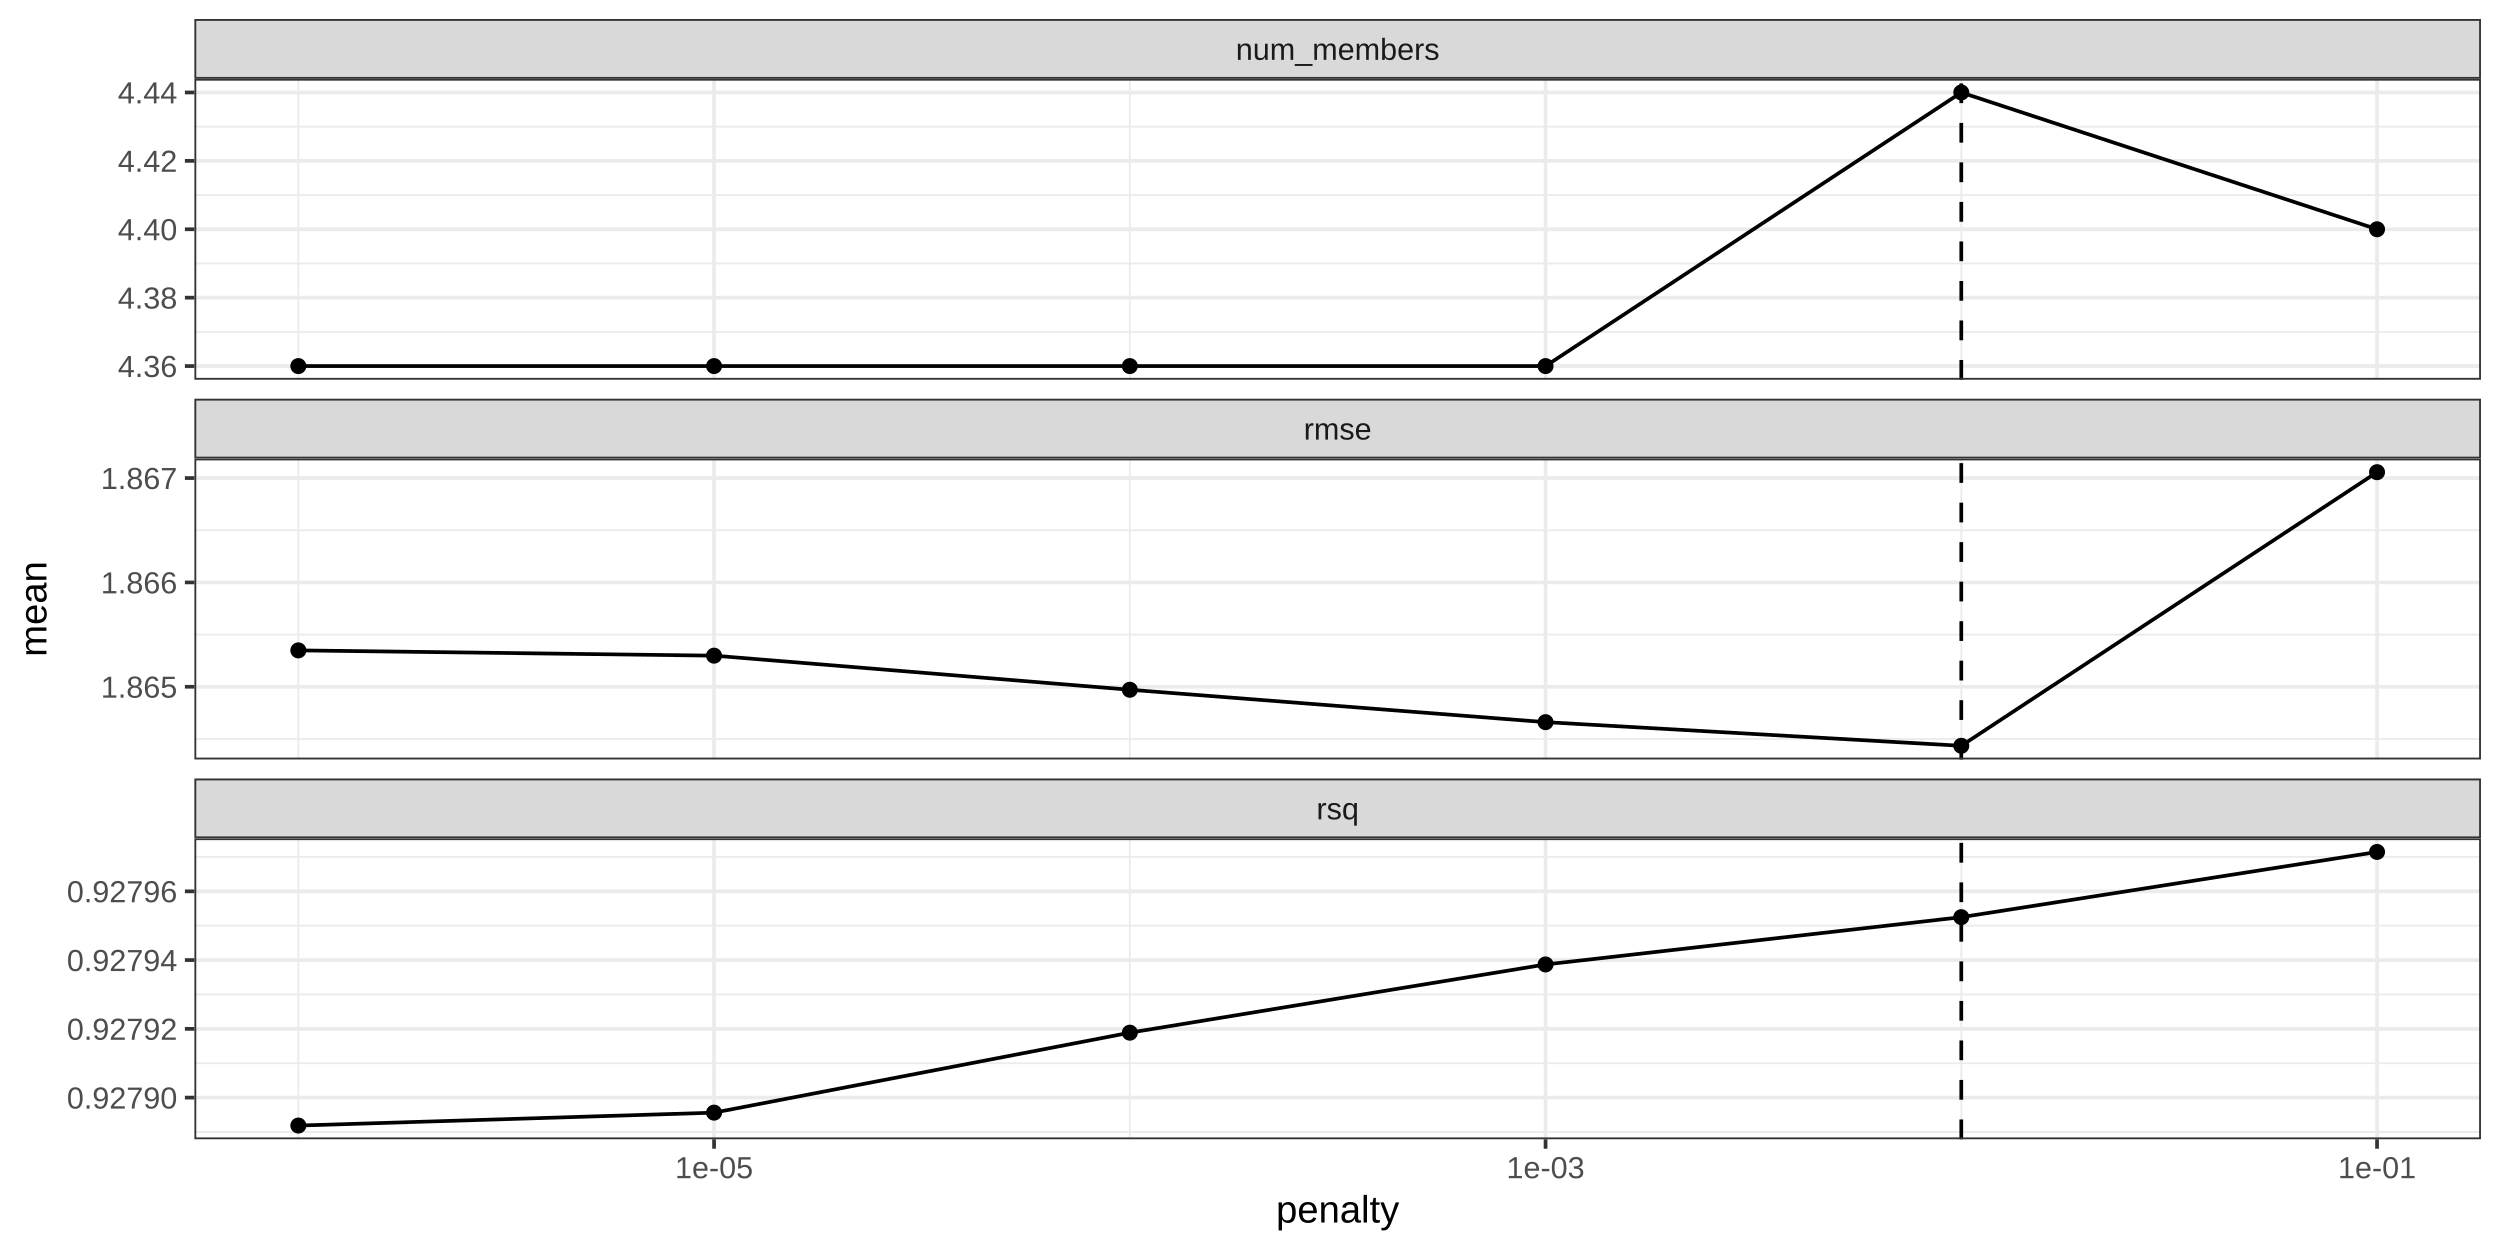
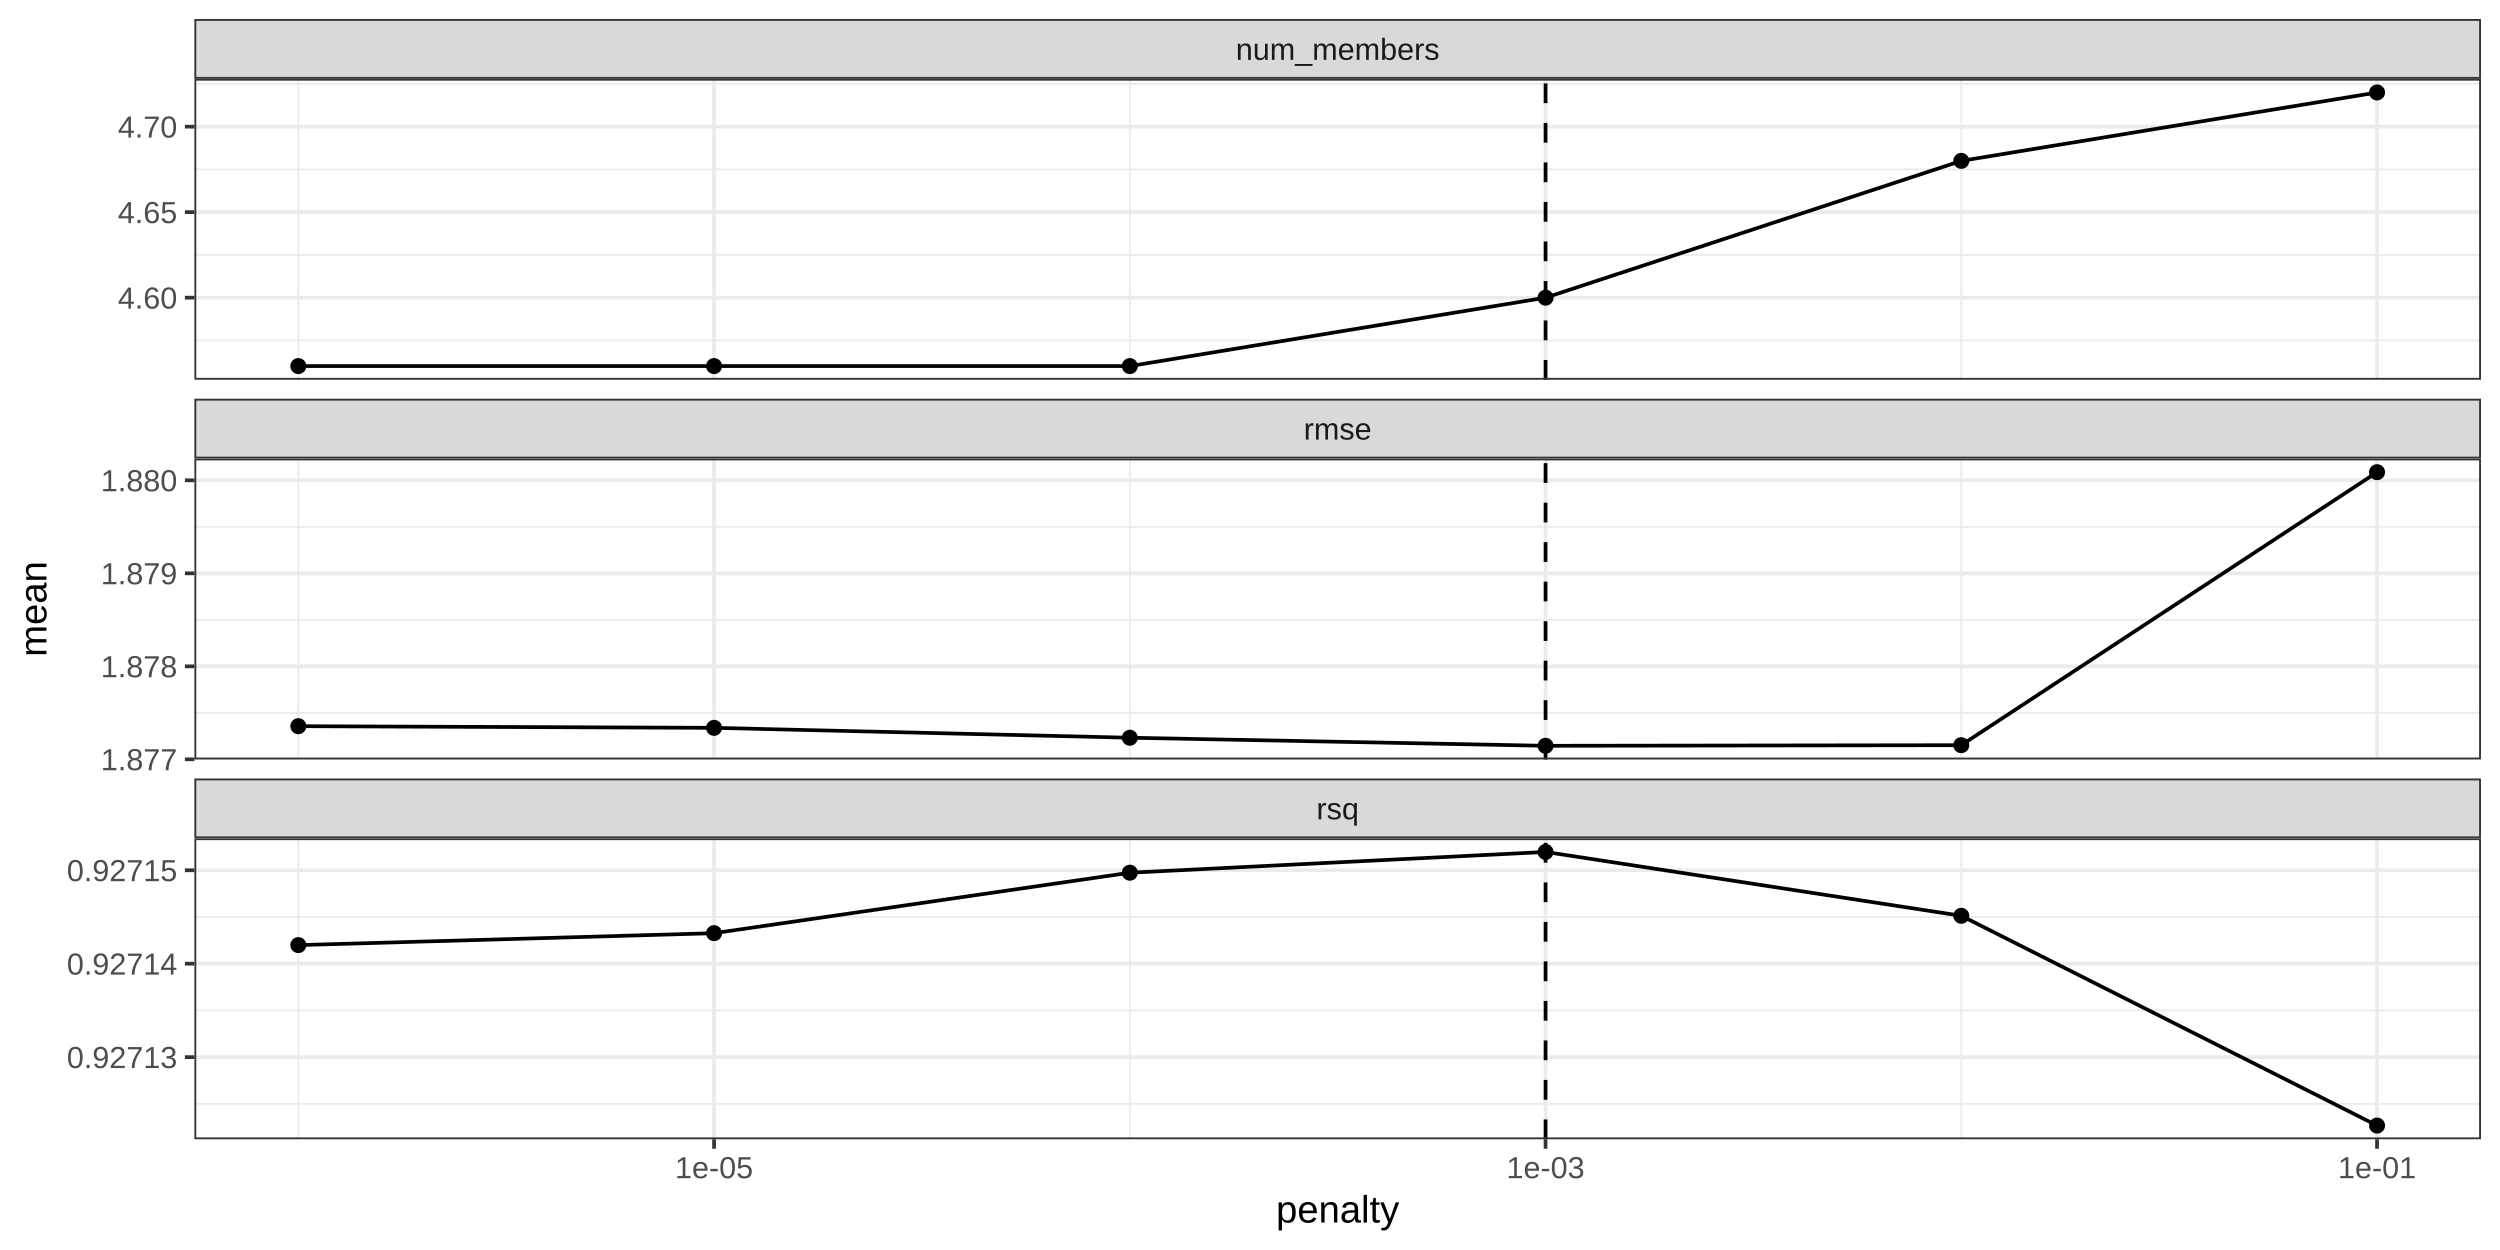
<svg xmlns="http://www.w3.org/2000/svg" class="svglite" width="720.00pt" height="360.00pt" viewBox="0 0 720.00 360.00">
  <defs>
    <style type="text/css">
    .svglite line, .svglite polyline, .svglite polygon, .svglite path, .svglite rect, .svglite circle {
      fill: none;
      stroke: #000000;
      stroke-linecap: round;
      stroke-linejoin: round;
      stroke-miterlimit: 10.00;
    }
    .svglite text {
      white-space: pre;
    }
  </style>
  </defs>
  <rect width="100%" height="100%" style="stroke: none; fill: #FFFFFF;" />
  <defs>
    <clipPath id="cpMC4wMHw3MjAuMDB8MC4wMHwzNjAuMDA=">
      <rect x="0.00" y="0.00" width="720.00" height="360.00" />
    </clipPath>
  </defs>
  <g clip-path="url(#cpMC4wMHw3MjAuMDB8MC4wMHwzNjAuMDA=)">
    <rect x="0.00" y="0" width="720.00" height="360.00" style="stroke-width: 1.07; stroke: #FFFFFF; fill: #FFFFFF;" />
  </g>
  <defs>
    <clipPath id="cpNTUuOTl8NzE0LjUyfDIyLjY5fDEwOS4zNw==">
      <rect x="55.99" y="22.69" width="658.53" height="86.68" />
    </clipPath>
  </defs>
  <g clip-path="url(#cpNTUuOTl8NzE0LjUyfDIyLjY5fDEwOS4zNw==)">
    <rect x="55.99" y="22.69" width="658.53" height="86.68" style="stroke-width: 1.07; stroke: none; fill: #FFFFFF;" />
-     <polyline points="55.99,95.58 714.52,95.58 " style="stroke-width: 0.53; stroke: #EBEBEB; stroke-linecap: butt;" />
-     <polyline points="55.99,75.88 714.52,75.88 " style="stroke-width: 0.53; stroke: #EBEBEB; stroke-linecap: butt;" />
-     <polyline points="55.99,56.18 714.52,56.18 " style="stroke-width: 0.53; stroke: #EBEBEB; stroke-linecap: butt;" />
-     <polyline points="55.99,36.48 714.52,36.48 " style="stroke-width: 0.53; stroke: #EBEBEB; stroke-linecap: butt;" />
+     <polyline points="55.99,98.04 714.52,98.04 " style="stroke-width: 0.53; stroke: #EBEBEB; stroke-linecap: butt;" />
+     <polyline points="55.99,73.41 714.52,73.41 " style="stroke-width: 0.53; stroke: #EBEBEB; stroke-linecap: butt;" />
+     <polyline points="55.99,48.79 714.52,48.79 " style="stroke-width: 0.53; stroke: #EBEBEB; stroke-linecap: butt;" />
+     <polyline points="55.99,24.17 714.52,24.17 " style="stroke-width: 0.53; stroke: #EBEBEB; stroke-linecap: butt;" />
    <polyline points="85.92,109.37 85.92,22.69 " style="stroke-width: 0.53; stroke: #EBEBEB; stroke-linecap: butt;" />
    <polyline points="325.39,109.37 325.39,22.69 " style="stroke-width: 0.53; stroke: #EBEBEB; stroke-linecap: butt;" />
    <polyline points="564.85,109.37 564.85,22.69 " style="stroke-width: 0.53; stroke: #EBEBEB; stroke-linecap: butt;" />
-     <polyline points="55.99,105.43 714.52,105.43 " style="stroke-width: 1.07; stroke: #EBEBEB; stroke-linecap: butt;" />
    <polyline points="55.99,85.73 714.52,85.73 " style="stroke-width: 1.07; stroke: #EBEBEB; stroke-linecap: butt;" />
-     <polyline points="55.99,66.03 714.52,66.03 " style="stroke-width: 1.07; stroke: #EBEBEB; stroke-linecap: butt;" />
-     <polyline points="55.99,46.33 714.52,46.33 " style="stroke-width: 1.07; stroke: #EBEBEB; stroke-linecap: butt;" />
-     <polyline points="55.99,26.63 714.52,26.63 " style="stroke-width: 1.07; stroke: #EBEBEB; stroke-linecap: butt;" />
+     <polyline points="55.99,61.10 714.52,61.10 " style="stroke-width: 1.07; stroke: #EBEBEB; stroke-linecap: butt;" />
+     <polyline points="55.99,36.48 714.52,36.48 " style="stroke-width: 1.07; stroke: #EBEBEB; stroke-linecap: butt;" />
    <polyline points="205.65,109.37 205.65,22.69 " style="stroke-width: 1.07; stroke: #EBEBEB; stroke-linecap: butt;" />
    <polyline points="445.12,109.37 445.12,22.69 " style="stroke-width: 1.07; stroke: #EBEBEB; stroke-linecap: butt;" />
    <polyline points="684.59,109.37 684.59,22.69 " style="stroke-width: 1.07; stroke: #EBEBEB; stroke-linecap: butt;" />
-     <line x1="564.85" y1="109.37" x2="564.85" y2="22.69" style="stroke-width: 1.07; stroke-dasharray: 5.69,5.69; stroke-linecap: butt;" />
+     <line x1="445.12" y1="109.37" x2="445.12" y2="22.69" style="stroke-width: 1.07; stroke-dasharray: 5.69,5.69; stroke-linecap: butt;" />
    <circle cx="85.92" cy="105.43" r="1.95" style="stroke-width: 0.71; fill: #000000;" />
    <circle cx="205.65" cy="105.43" r="1.95" style="stroke-width: 0.71; fill: #000000;" />
    <circle cx="325.39" cy="105.43" r="1.95" style="stroke-width: 0.71; fill: #000000;" />
-     <circle cx="445.12" cy="105.43" r="1.95" style="stroke-width: 0.71; fill: #000000;" />
-     <circle cx="564.85" cy="26.63" r="1.95" style="stroke-width: 0.71; fill: #000000;" />
-     <circle cx="684.59" cy="66.03" r="1.95" style="stroke-width: 0.71; fill: #000000;" />
-     <polyline points="85.92,105.43 205.65,105.43 325.39,105.43 445.12,105.43 564.85,26.63 684.59,66.03 " style="stroke-width: 1.07; stroke-linecap: butt;" />
+     <circle cx="445.12" cy="85.73" r="1.95" style="stroke-width: 0.71; fill: #000000;" />
+     <circle cx="564.85" cy="46.33" r="1.95" style="stroke-width: 0.71; fill: #000000;" />
+     <circle cx="684.59" cy="26.63" r="1.95" style="stroke-width: 0.71; fill: #000000;" />
+     <polyline points="85.92,105.43 205.65,105.43 325.39,105.43 445.12,85.73 564.85,46.33 684.59,26.63 " style="stroke-width: 1.07; stroke-linecap: butt;" />
    <rect x="55.99" y="22.69" width="658.53" height="86.68" style="stroke-width: 1.07; stroke: #333333;" />
  </g>
  <g clip-path="url(#cpMC4wMHw3MjAuMDB8MC4wMHwzNjAuMDA=)">
</g>
  <defs>
    <clipPath id="cpNTUuOTl8NzE0LjUyfDEzMi4wNXwyMTguNzM=">
      <rect x="55.99" y="132.05" width="658.53" height="86.68" />
    </clipPath>
  </defs>
  <g clip-path="url(#cpNTUuOTl8NzE0LjUyfDEzMi4wNXwyMTguNzM=)">
    <rect x="55.99" y="132.05" width="658.53" height="86.68" style="stroke-width: 1.07; stroke: none; fill: #FFFFFF;" />
-     <polyline points="55.99,212.82 714.52,212.82 " style="stroke-width: 0.53; stroke: #EBEBEB; stroke-linecap: butt;" />
-     <polyline points="55.99,182.76 714.52,182.76 " style="stroke-width: 0.53; stroke: #EBEBEB; stroke-linecap: butt;" />
-     <polyline points="55.99,152.71 714.52,152.71 " style="stroke-width: 0.53; stroke: #EBEBEB; stroke-linecap: butt;" />
+     <polyline points="55.99,205.29 714.52,205.29 " style="stroke-width: 0.53; stroke: #EBEBEB; stroke-linecap: butt;" />
+     <polyline points="55.99,178.51 714.52,178.51 " style="stroke-width: 0.53; stroke: #EBEBEB; stroke-linecap: butt;" />
+     <polyline points="55.99,151.73 714.52,151.73 " style="stroke-width: 0.53; stroke: #EBEBEB; stroke-linecap: butt;" />
    <polyline points="85.92,218.73 85.92,132.05 " style="stroke-width: 0.53; stroke: #EBEBEB; stroke-linecap: butt;" />
    <polyline points="325.39,218.73 325.39,132.05 " style="stroke-width: 0.53; stroke: #EBEBEB; stroke-linecap: butt;" />
    <polyline points="564.85,218.73 564.85,132.05 " style="stroke-width: 0.53; stroke: #EBEBEB; stroke-linecap: butt;" />
-     <polyline points="55.99,197.79 714.52,197.79 " style="stroke-width: 1.07; stroke: #EBEBEB; stroke-linecap: butt;" />
-     <polyline points="55.99,167.74 714.52,167.74 " style="stroke-width: 1.07; stroke: #EBEBEB; stroke-linecap: butt;" />
-     <polyline points="55.99,137.68 714.52,137.68 " style="stroke-width: 1.07; stroke: #EBEBEB; stroke-linecap: butt;" />
+     <polyline points="55.99,218.68 714.52,218.68 " style="stroke-width: 1.07; stroke: #EBEBEB; stroke-linecap: butt;" />
+     <polyline points="55.99,191.90 714.52,191.90 " style="stroke-width: 1.07; stroke: #EBEBEB; stroke-linecap: butt;" />
+     <polyline points="55.99,165.12 714.52,165.12 " style="stroke-width: 1.07; stroke: #EBEBEB; stroke-linecap: butt;" />
+     <polyline points="55.99,138.34 714.52,138.34 " style="stroke-width: 1.07; stroke: #EBEBEB; stroke-linecap: butt;" />
    <polyline points="205.65,218.73 205.65,132.05 " style="stroke-width: 1.07; stroke: #EBEBEB; stroke-linecap: butt;" />
    <polyline points="445.12,218.73 445.12,132.05 " style="stroke-width: 1.07; stroke: #EBEBEB; stroke-linecap: butt;" />
    <polyline points="684.59,218.73 684.59,132.05 " style="stroke-width: 1.07; stroke: #EBEBEB; stroke-linecap: butt;" />
-     <line x1="564.85" y1="218.73" x2="564.85" y2="132.05" style="stroke-width: 1.07; stroke-dasharray: 5.69,5.69; stroke-linecap: butt;" />
-     <circle cx="85.92" cy="187.31" r="1.95" style="stroke-width: 0.71; fill: #000000;" />
-     <circle cx="205.65" cy="188.83" r="1.95" style="stroke-width: 0.71; fill: #000000;" />
-     <circle cx="325.39" cy="198.65" r="1.95" style="stroke-width: 0.71; fill: #000000;" />
-     <circle cx="445.12" cy="207.98" r="1.95" style="stroke-width: 0.71; fill: #000000;" />
-     <circle cx="564.85" cy="214.79" r="1.95" style="stroke-width: 0.71; fill: #000000;" />
+     <line x1="445.12" y1="218.73" x2="445.12" y2="132.05" style="stroke-width: 1.07; stroke-dasharray: 5.69,5.69; stroke-linecap: butt;" />
+     <circle cx="85.92" cy="209.14" r="1.95" style="stroke-width: 0.71; fill: #000000;" />
+     <circle cx="205.65" cy="209.62" r="1.95" style="stroke-width: 0.71; fill: #000000;" />
+     <circle cx="325.39" cy="212.47" r="1.95" style="stroke-width: 0.71; fill: #000000;" />
+     <circle cx="445.12" cy="214.79" r="1.95" style="stroke-width: 0.71; fill: #000000;" />
+     <circle cx="564.85" cy="214.61" r="1.95" style="stroke-width: 0.71; fill: #000000;" />
    <circle cx="684.59" cy="135.99" r="1.95" style="stroke-width: 0.71; fill: #000000;" />
-     <polyline points="85.92,187.31 205.65,188.83 325.39,198.65 445.12,207.98 564.85,214.79 684.59,135.99 " style="stroke-width: 1.07; stroke-linecap: butt;" />
+     <polyline points="85.92,209.14 205.65,209.62 325.39,212.47 445.12,214.79 564.85,214.61 684.59,135.99 " style="stroke-width: 1.07; stroke-linecap: butt;" />
    <rect x="55.99" y="132.05" width="658.53" height="86.68" style="stroke-width: 1.07; stroke: #333333;" />
  </g>
  <g clip-path="url(#cpMC4wMHw3MjAuMDB8MC4wMHwzNjAuMDA=)">
</g>
  <defs>
    <clipPath id="cpNTUuOTl8NzE0LjUyfDI0MS40MnwzMjguMTA=">
      <rect x="55.99" y="241.42" width="658.53" height="86.68" />
    </clipPath>
  </defs>
  <g clip-path="url(#cpNTUuOTl8NzE0LjUyfDI0MS40MnwzMjguMTA=)">
    <rect x="55.99" y="241.42" width="658.53" height="86.68" style="stroke-width: 1.07; stroke: none; fill: #FFFFFF;" />
-     <polyline points="55.99,326.02 714.52,326.02 " style="stroke-width: 0.53; stroke: #EBEBEB; stroke-linecap: butt;" />
-     <polyline points="55.99,306.21 714.52,306.21 " style="stroke-width: 0.53; stroke: #EBEBEB; stroke-linecap: butt;" />
-     <polyline points="55.99,286.41 714.52,286.41 " style="stroke-width: 0.53; stroke: #EBEBEB; stroke-linecap: butt;" />
-     <polyline points="55.99,266.60 714.52,266.60 " style="stroke-width: 0.53; stroke: #EBEBEB; stroke-linecap: butt;" />
-     <polyline points="55.99,246.79 714.52,246.79 " style="stroke-width: 0.53; stroke: #EBEBEB; stroke-linecap: butt;" />
+     <polyline points="55.99,317.91 714.52,317.91 " style="stroke-width: 0.53; stroke: #EBEBEB; stroke-linecap: butt;" />
+     <polyline points="55.99,290.99 714.52,290.99 " style="stroke-width: 0.53; stroke: #EBEBEB; stroke-linecap: butt;" />
+     <polyline points="55.99,264.08 714.52,264.08 " style="stroke-width: 0.53; stroke: #EBEBEB; stroke-linecap: butt;" />
    <polyline points="85.92,328.10 85.92,241.42 " style="stroke-width: 0.53; stroke: #EBEBEB; stroke-linecap: butt;" />
    <polyline points="325.39,328.10 325.39,241.42 " style="stroke-width: 0.53; stroke: #EBEBEB; stroke-linecap: butt;" />
    <polyline points="564.85,328.10 564.85,241.42 " style="stroke-width: 0.53; stroke: #EBEBEB; stroke-linecap: butt;" />
-     <polyline points="55.99,316.11 714.52,316.11 " style="stroke-width: 1.07; stroke: #EBEBEB; stroke-linecap: butt;" />
-     <polyline points="55.99,296.31 714.52,296.31 " style="stroke-width: 1.07; stroke: #EBEBEB; stroke-linecap: butt;" />
-     <polyline points="55.99,276.50 714.52,276.50 " style="stroke-width: 1.07; stroke: #EBEBEB; stroke-linecap: butt;" />
-     <polyline points="55.99,256.70 714.52,256.70 " style="stroke-width: 1.07; stroke: #EBEBEB; stroke-linecap: butt;" />
+     <polyline points="55.99,304.45 714.52,304.45 " style="stroke-width: 1.07; stroke: #EBEBEB; stroke-linecap: butt;" />
+     <polyline points="55.99,277.54 714.52,277.54 " style="stroke-width: 1.07; stroke: #EBEBEB; stroke-linecap: butt;" />
+     <polyline points="55.99,250.63 714.52,250.63 " style="stroke-width: 1.07; stroke: #EBEBEB; stroke-linecap: butt;" />
    <polyline points="205.65,328.10 205.65,241.42 " style="stroke-width: 1.07; stroke: #EBEBEB; stroke-linecap: butt;" />
    <polyline points="445.12,328.10 445.12,241.42 " style="stroke-width: 1.07; stroke: #EBEBEB; stroke-linecap: butt;" />
    <polyline points="684.59,328.10 684.59,241.42 " style="stroke-width: 1.07; stroke: #EBEBEB; stroke-linecap: butt;" />
-     <line x1="564.85" y1="328.10" x2="564.85" y2="241.42" style="stroke-width: 1.07; stroke-dasharray: 5.69,5.69; stroke-linecap: butt;" />
-     <circle cx="85.92" cy="324.16" r="1.95" style="stroke-width: 0.71; fill: #000000;" />
-     <circle cx="205.65" cy="320.44" r="1.95" style="stroke-width: 0.71; fill: #000000;" />
-     <circle cx="325.39" cy="297.41" r="1.95" style="stroke-width: 0.71; fill: #000000;" />
-     <circle cx="445.12" cy="277.76" r="1.95" style="stroke-width: 0.71; fill: #000000;" />
-     <circle cx="564.85" cy="264.14" r="1.95" style="stroke-width: 0.71; fill: #000000;" />
-     <circle cx="684.59" cy="245.36" r="1.95" style="stroke-width: 0.71; fill: #000000;" />
-     <polyline points="85.92,324.16 205.65,320.44 325.39,297.41 445.12,277.76 564.85,264.14 684.59,245.36 " style="stroke-width: 1.07; stroke-linecap: butt;" />
+     <line x1="445.12" y1="328.10" x2="445.12" y2="241.42" style="stroke-width: 1.07; stroke-dasharray: 5.69,5.69; stroke-linecap: butt;" />
+     <circle cx="85.92" cy="272.19" r="1.95" style="stroke-width: 0.71; fill: #000000;" />
+     <circle cx="205.65" cy="268.75" r="1.95" style="stroke-width: 0.71; fill: #000000;" />
+     <circle cx="325.39" cy="251.34" r="1.95" style="stroke-width: 0.71; fill: #000000;" />
+     <circle cx="445.12" cy="245.36" r="1.95" style="stroke-width: 0.71; fill: #000000;" />
+     <circle cx="564.85" cy="263.75" r="1.95" style="stroke-width: 0.71; fill: #000000;" />
+     <circle cx="684.59" cy="324.16" r="1.95" style="stroke-width: 0.71; fill: #000000;" />
+     <polyline points="85.92,272.19 205.65,268.75 325.39,251.34 445.12,245.36 564.85,263.75 684.59,324.16 " style="stroke-width: 1.07; stroke-linecap: butt;" />
    <rect x="55.99" y="241.42" width="658.53" height="86.68" style="stroke-width: 1.07; stroke: #333333;" />
  </g>
  <g clip-path="url(#cpMC4wMHw3MjAuMDB8MC4wMHwzNjAuMDA=)">
</g>
  <defs>
    <clipPath id="cpNTUuOTl8NzE0LjUyfDIyNC4yMXwyNDEuNDI=">
      <rect x="55.99" y="224.21" width="658.53" height="17.21" />
    </clipPath>
  </defs>
  <g clip-path="url(#cpNTUuOTl8NzE0LjUyfDIyNC4yMXwyNDEuNDI=)">
    <rect x="55.99" y="224.21" width="658.53" height="17.21" style="stroke-width: 1.07; stroke: #333333; fill: #D9D9D9;" />
    <text x="385.25" y="235.97" text-anchor="middle" style="font-size: 8.80px;fill: #1A1A1A; font-family: &quot;Arial&quot;;" textLength="12.23px" lengthAdjust="spacingAndGlyphs">rsq</text>
  </g>
  <g clip-path="url(#cpMC4wMHw3MjAuMDB8MC4wMHwzNjAuMDA=)">
</g>
  <defs>
    <clipPath id="cpNTUuOTl8NzE0LjUyfDExNC44NHwxMzIuMDU=">
      <rect x="55.99" y="114.84" width="658.53" height="17.21" />
    </clipPath>
  </defs>
  <g clip-path="url(#cpNTUuOTl8NzE0LjUyfDExNC44NHwxMzIuMDU=)">
    <rect x="55.99" y="114.84" width="658.53" height="17.21" style="stroke-width: 1.07; stroke: #333333; fill: #D9D9D9;" />
    <text x="385.25" y="126.60" text-anchor="middle" style="font-size: 8.80px;fill: #1A1A1A; font-family: &quot;Arial&quot;;" textLength="19.56px" lengthAdjust="spacingAndGlyphs">rmse</text>
  </g>
  <g clip-path="url(#cpMC4wMHw3MjAuMDB8MC4wMHwzNjAuMDA=)">
</g>
  <defs>
    <clipPath id="cpNTUuOTl8NzE0LjUyfDUuNDh8MjIuNjk=">
      <rect x="55.99" y="5.48" width="658.53" height="17.21" />
    </clipPath>
  </defs>
  <g clip-path="url(#cpNTUuOTl8NzE0LjUyfDUuNDh8MjIuNjk=)">
    <rect x="55.99" y="5.48" width="658.53" height="17.21" style="stroke-width: 1.07; stroke: #333333; fill: #D9D9D9;" />
    <text x="385.25" y="17.24" text-anchor="middle" style="font-size: 8.80px;fill: #1A1A1A; font-family: &quot;Arial&quot;;" textLength="58.69px" lengthAdjust="spacingAndGlyphs">num_members</text>
  </g>
  <g clip-path="url(#cpMC4wMHw3MjAuMDB8MC4wMHwzNjAuMDA=)">
    <polyline points="205.65,330.84 205.65,328.10 " style="stroke-width: 1.07; stroke: #333333; stroke-linecap: butt;" />
    <polyline points="445.12,330.84 445.12,328.10 " style="stroke-width: 1.07; stroke: #333333; stroke-linecap: butt;" />
    <polyline points="684.59,330.84 684.59,328.10 " style="stroke-width: 1.07; stroke: #333333; stroke-linecap: butt;" />
    <text x="205.65" y="339.33" text-anchor="middle" style="font-size: 8.80px;fill: #4D4D4D; font-family: &quot;Arial&quot;;" textLength="22.51px" lengthAdjust="spacingAndGlyphs">1e-05</text>
    <text x="445.12" y="339.33" text-anchor="middle" style="font-size: 8.80px;fill: #4D4D4D; font-family: &quot;Arial&quot;;" textLength="22.51px" lengthAdjust="spacingAndGlyphs">1e-03</text>
    <text x="684.59" y="339.33" text-anchor="middle" style="font-size: 8.80px;fill: #4D4D4D; font-family: &quot;Arial&quot;;" textLength="22.51px" lengthAdjust="spacingAndGlyphs">1e-01</text>
-     <text x="51.06" y="108.58" text-anchor="end" style="font-size: 8.80px;fill: #4D4D4D; font-family: &quot;Arial&quot;;" textLength="17.13px" lengthAdjust="spacingAndGlyphs">4.36</text>
-     <text x="51.06" y="88.88" text-anchor="end" style="font-size: 8.80px;fill: #4D4D4D; font-family: &quot;Arial&quot;;" textLength="17.13px" lengthAdjust="spacingAndGlyphs">4.38</text>
-     <text x="51.06" y="69.18" text-anchor="end" style="font-size: 8.80px;fill: #4D4D4D; font-family: &quot;Arial&quot;;" textLength="17.13px" lengthAdjust="spacingAndGlyphs">4.40</text>
-     <text x="51.06" y="49.48" text-anchor="end" style="font-size: 8.80px;fill: #4D4D4D; font-family: &quot;Arial&quot;;" textLength="17.13px" lengthAdjust="spacingAndGlyphs">4.42</text>
-     <text x="51.06" y="29.78" text-anchor="end" style="font-size: 8.80px;fill: #4D4D4D; font-family: &quot;Arial&quot;;" textLength="17.13px" lengthAdjust="spacingAndGlyphs">4.44</text>
-     <polyline points="53.25,105.43 55.99,105.43 " style="stroke-width: 1.07; stroke: #333333; stroke-linecap: butt;" />
+     <text x="51.06" y="88.88" text-anchor="end" style="font-size: 8.80px;fill: #4D4D4D; font-family: &quot;Arial&quot;;" textLength="17.13px" lengthAdjust="spacingAndGlyphs">4.60</text>
+     <text x="51.06" y="64.26" text-anchor="end" style="font-size: 8.80px;fill: #4D4D4D; font-family: &quot;Arial&quot;;" textLength="17.13px" lengthAdjust="spacingAndGlyphs">4.65</text>
+     <text x="51.06" y="39.63" text-anchor="end" style="font-size: 8.80px;fill: #4D4D4D; font-family: &quot;Arial&quot;;" textLength="17.13px" lengthAdjust="spacingAndGlyphs">4.70</text>
    <polyline points="53.25,85.73 55.99,85.73 " style="stroke-width: 1.07; stroke: #333333; stroke-linecap: butt;" />
-     <polyline points="53.25,66.03 55.99,66.03 " style="stroke-width: 1.07; stroke: #333333; stroke-linecap: butt;" />
-     <polyline points="53.25,46.33 55.99,46.33 " style="stroke-width: 1.07; stroke: #333333; stroke-linecap: butt;" />
-     <polyline points="53.25,26.63 55.99,26.63 " style="stroke-width: 1.07; stroke: #333333; stroke-linecap: butt;" />
-     <text x="51.06" y="200.94" text-anchor="end" style="font-size: 8.80px;fill: #4D4D4D; font-family: &quot;Arial&quot;;" textLength="22.02px" lengthAdjust="spacingAndGlyphs">1.865</text>
-     <text x="51.06" y="170.89" text-anchor="end" style="font-size: 8.80px;fill: #4D4D4D; font-family: &quot;Arial&quot;;" textLength="22.02px" lengthAdjust="spacingAndGlyphs">1.866</text>
-     <text x="51.06" y="140.84" text-anchor="end" style="font-size: 8.80px;fill: #4D4D4D; font-family: &quot;Arial&quot;;" textLength="22.02px" lengthAdjust="spacingAndGlyphs">1.867</text>
-     <polyline points="53.25,197.79 55.99,197.79 " style="stroke-width: 1.07; stroke: #333333; stroke-linecap: butt;" />
-     <polyline points="53.25,167.74 55.99,167.74 " style="stroke-width: 1.07; stroke: #333333; stroke-linecap: butt;" />
-     <polyline points="53.25,137.68 55.99,137.68 " style="stroke-width: 1.07; stroke: #333333; stroke-linecap: butt;" />
-     <text x="51.06" y="319.27" text-anchor="end" style="font-size: 8.80px;fill: #4D4D4D; font-family: &quot;Arial&quot;;" textLength="31.82px" lengthAdjust="spacingAndGlyphs">0.92790</text>
-     <text x="51.06" y="299.46" text-anchor="end" style="font-size: 8.80px;fill: #4D4D4D; font-family: &quot;Arial&quot;;" textLength="31.82px" lengthAdjust="spacingAndGlyphs">0.92792</text>
-     <text x="51.06" y="279.66" text-anchor="end" style="font-size: 8.80px;fill: #4D4D4D; font-family: &quot;Arial&quot;;" textLength="31.82px" lengthAdjust="spacingAndGlyphs">0.92794</text>
-     <text x="51.06" y="259.85" text-anchor="end" style="font-size: 8.80px;fill: #4D4D4D; font-family: &quot;Arial&quot;;" textLength="31.82px" lengthAdjust="spacingAndGlyphs">0.92796</text>
-     <polyline points="53.25,316.11 55.99,316.11 " style="stroke-width: 1.07; stroke: #333333; stroke-linecap: butt;" />
-     <polyline points="53.25,296.31 55.99,296.31 " style="stroke-width: 1.07; stroke: #333333; stroke-linecap: butt;" />
-     <polyline points="53.25,276.50 55.99,276.50 " style="stroke-width: 1.07; stroke: #333333; stroke-linecap: butt;" />
-     <polyline points="53.25,256.70 55.99,256.70 " style="stroke-width: 1.07; stroke: #333333; stroke-linecap: butt;" />
+     <polyline points="53.25,61.10 55.99,61.10 " style="stroke-width: 1.07; stroke: #333333; stroke-linecap: butt;" />
+     <polyline points="53.25,36.48 55.99,36.48 " style="stroke-width: 1.07; stroke: #333333; stroke-linecap: butt;" />
+     <text x="51.06" y="221.83" text-anchor="end" style="font-size: 8.80px;fill: #4D4D4D; font-family: &quot;Arial&quot;;" textLength="22.02px" lengthAdjust="spacingAndGlyphs">1.877</text>
+     <text x="51.06" y="195.05" text-anchor="end" style="font-size: 8.80px;fill: #4D4D4D; font-family: &quot;Arial&quot;;" textLength="22.02px" lengthAdjust="spacingAndGlyphs">1.878</text>
+     <text x="51.06" y="168.27" text-anchor="end" style="font-size: 8.80px;fill: #4D4D4D; font-family: &quot;Arial&quot;;" textLength="22.02px" lengthAdjust="spacingAndGlyphs">1.879</text>
+     <text x="51.06" y="141.49" text-anchor="end" style="font-size: 8.80px;fill: #4D4D4D; font-family: &quot;Arial&quot;;" textLength="22.02px" lengthAdjust="spacingAndGlyphs">1.880</text>
+     <polyline points="53.25,218.68 55.99,218.68 " style="stroke-width: 1.07; stroke: #333333; stroke-linecap: butt;" />
+     <polyline points="53.25,191.90 55.99,191.90 " style="stroke-width: 1.07; stroke: #333333; stroke-linecap: butt;" />
+     <polyline points="53.25,165.12 55.99,165.12 " style="stroke-width: 1.07; stroke: #333333; stroke-linecap: butt;" />
+     <polyline points="53.25,138.34 55.99,138.34 " style="stroke-width: 1.07; stroke: #333333; stroke-linecap: butt;" />
+     <text x="51.06" y="307.60" text-anchor="end" style="font-size: 8.80px;fill: #4D4D4D; font-family: &quot;Arial&quot;;" textLength="31.82px" lengthAdjust="spacingAndGlyphs">0.92713</text>
+     <text x="51.06" y="280.69" text-anchor="end" style="font-size: 8.80px;fill: #4D4D4D; font-family: &quot;Arial&quot;;" textLength="31.82px" lengthAdjust="spacingAndGlyphs">0.92714</text>
+     <text x="51.06" y="253.78" text-anchor="end" style="font-size: 8.80px;fill: #4D4D4D; font-family: &quot;Arial&quot;;" textLength="31.82px" lengthAdjust="spacingAndGlyphs">0.92715</text>
+     <polyline points="53.25,304.45 55.99,304.45 " style="stroke-width: 1.07; stroke: #333333; stroke-linecap: butt;" />
+     <polyline points="53.25,277.54 55.99,277.54 " style="stroke-width: 1.07; stroke: #333333; stroke-linecap: butt;" />
+     <polyline points="53.25,250.63 55.99,250.63 " style="stroke-width: 1.07; stroke: #333333; stroke-linecap: butt;" />
    <text x="385.25" y="352.10" text-anchor="middle" style="font-size: 11.00px; font-family: &quot;Arial&quot;;" textLength="35.47px" lengthAdjust="spacingAndGlyphs">penalty</text>
    <text transform="translate(13.37,175.39) rotate(-90)" text-anchor="middle" style="font-size: 11.00px; font-family: &quot;Arial&quot;;" textLength="27.53px" lengthAdjust="spacingAndGlyphs">mean</text>
  </g>
</svg>
